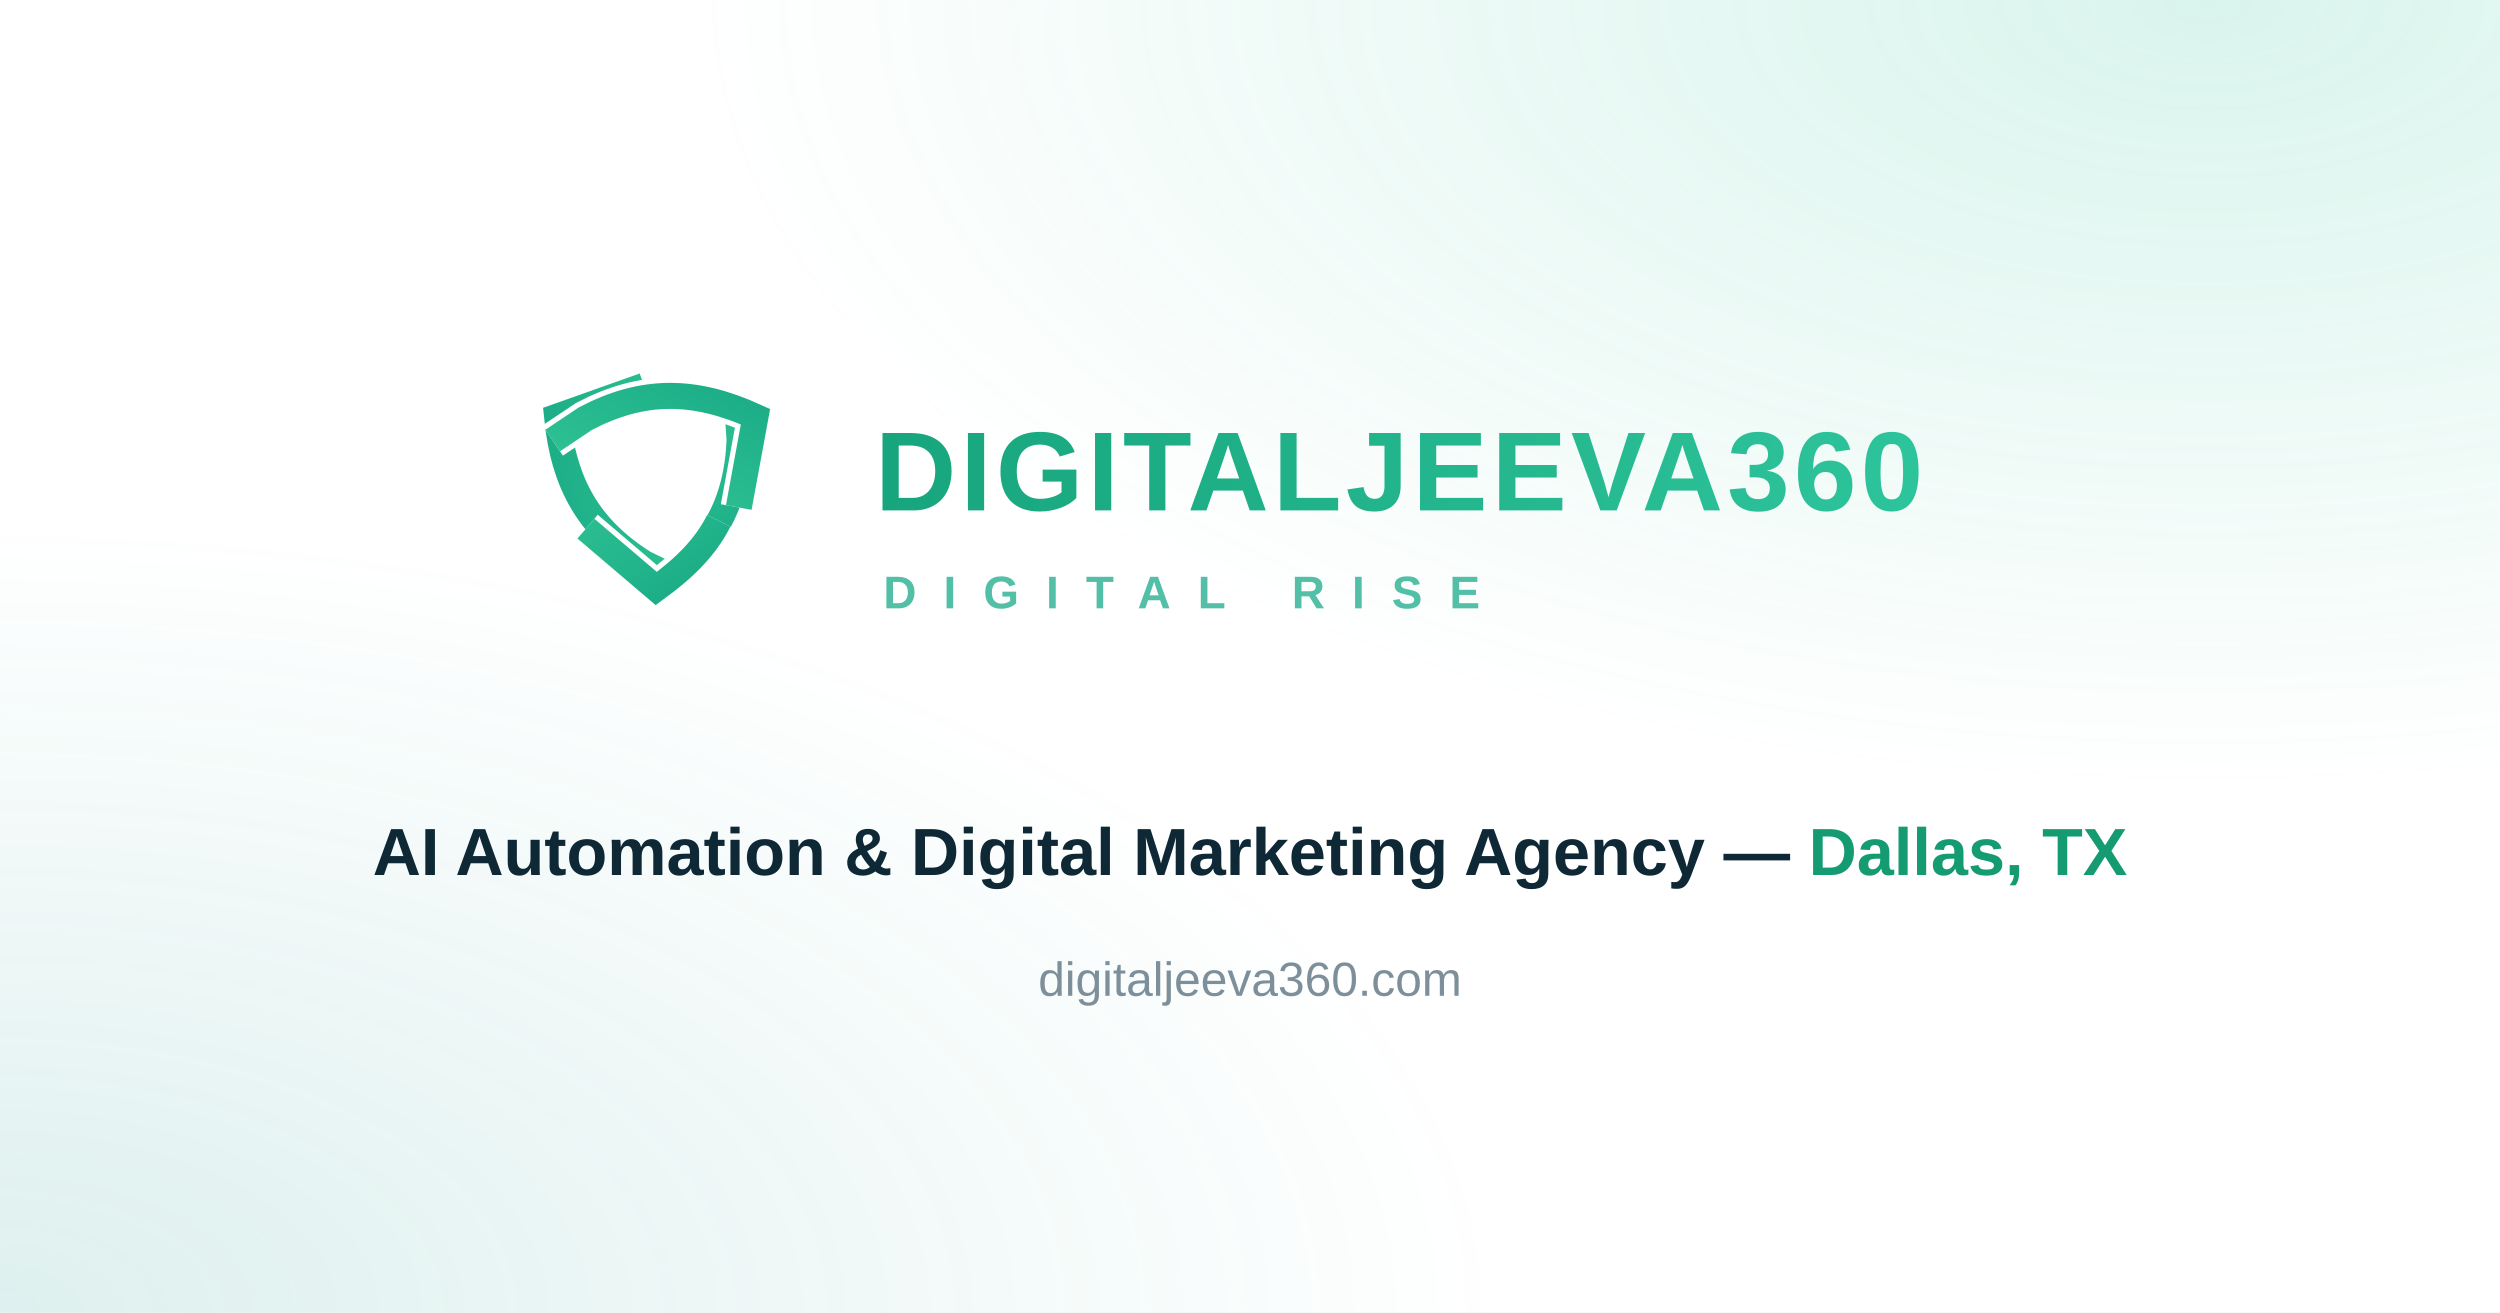
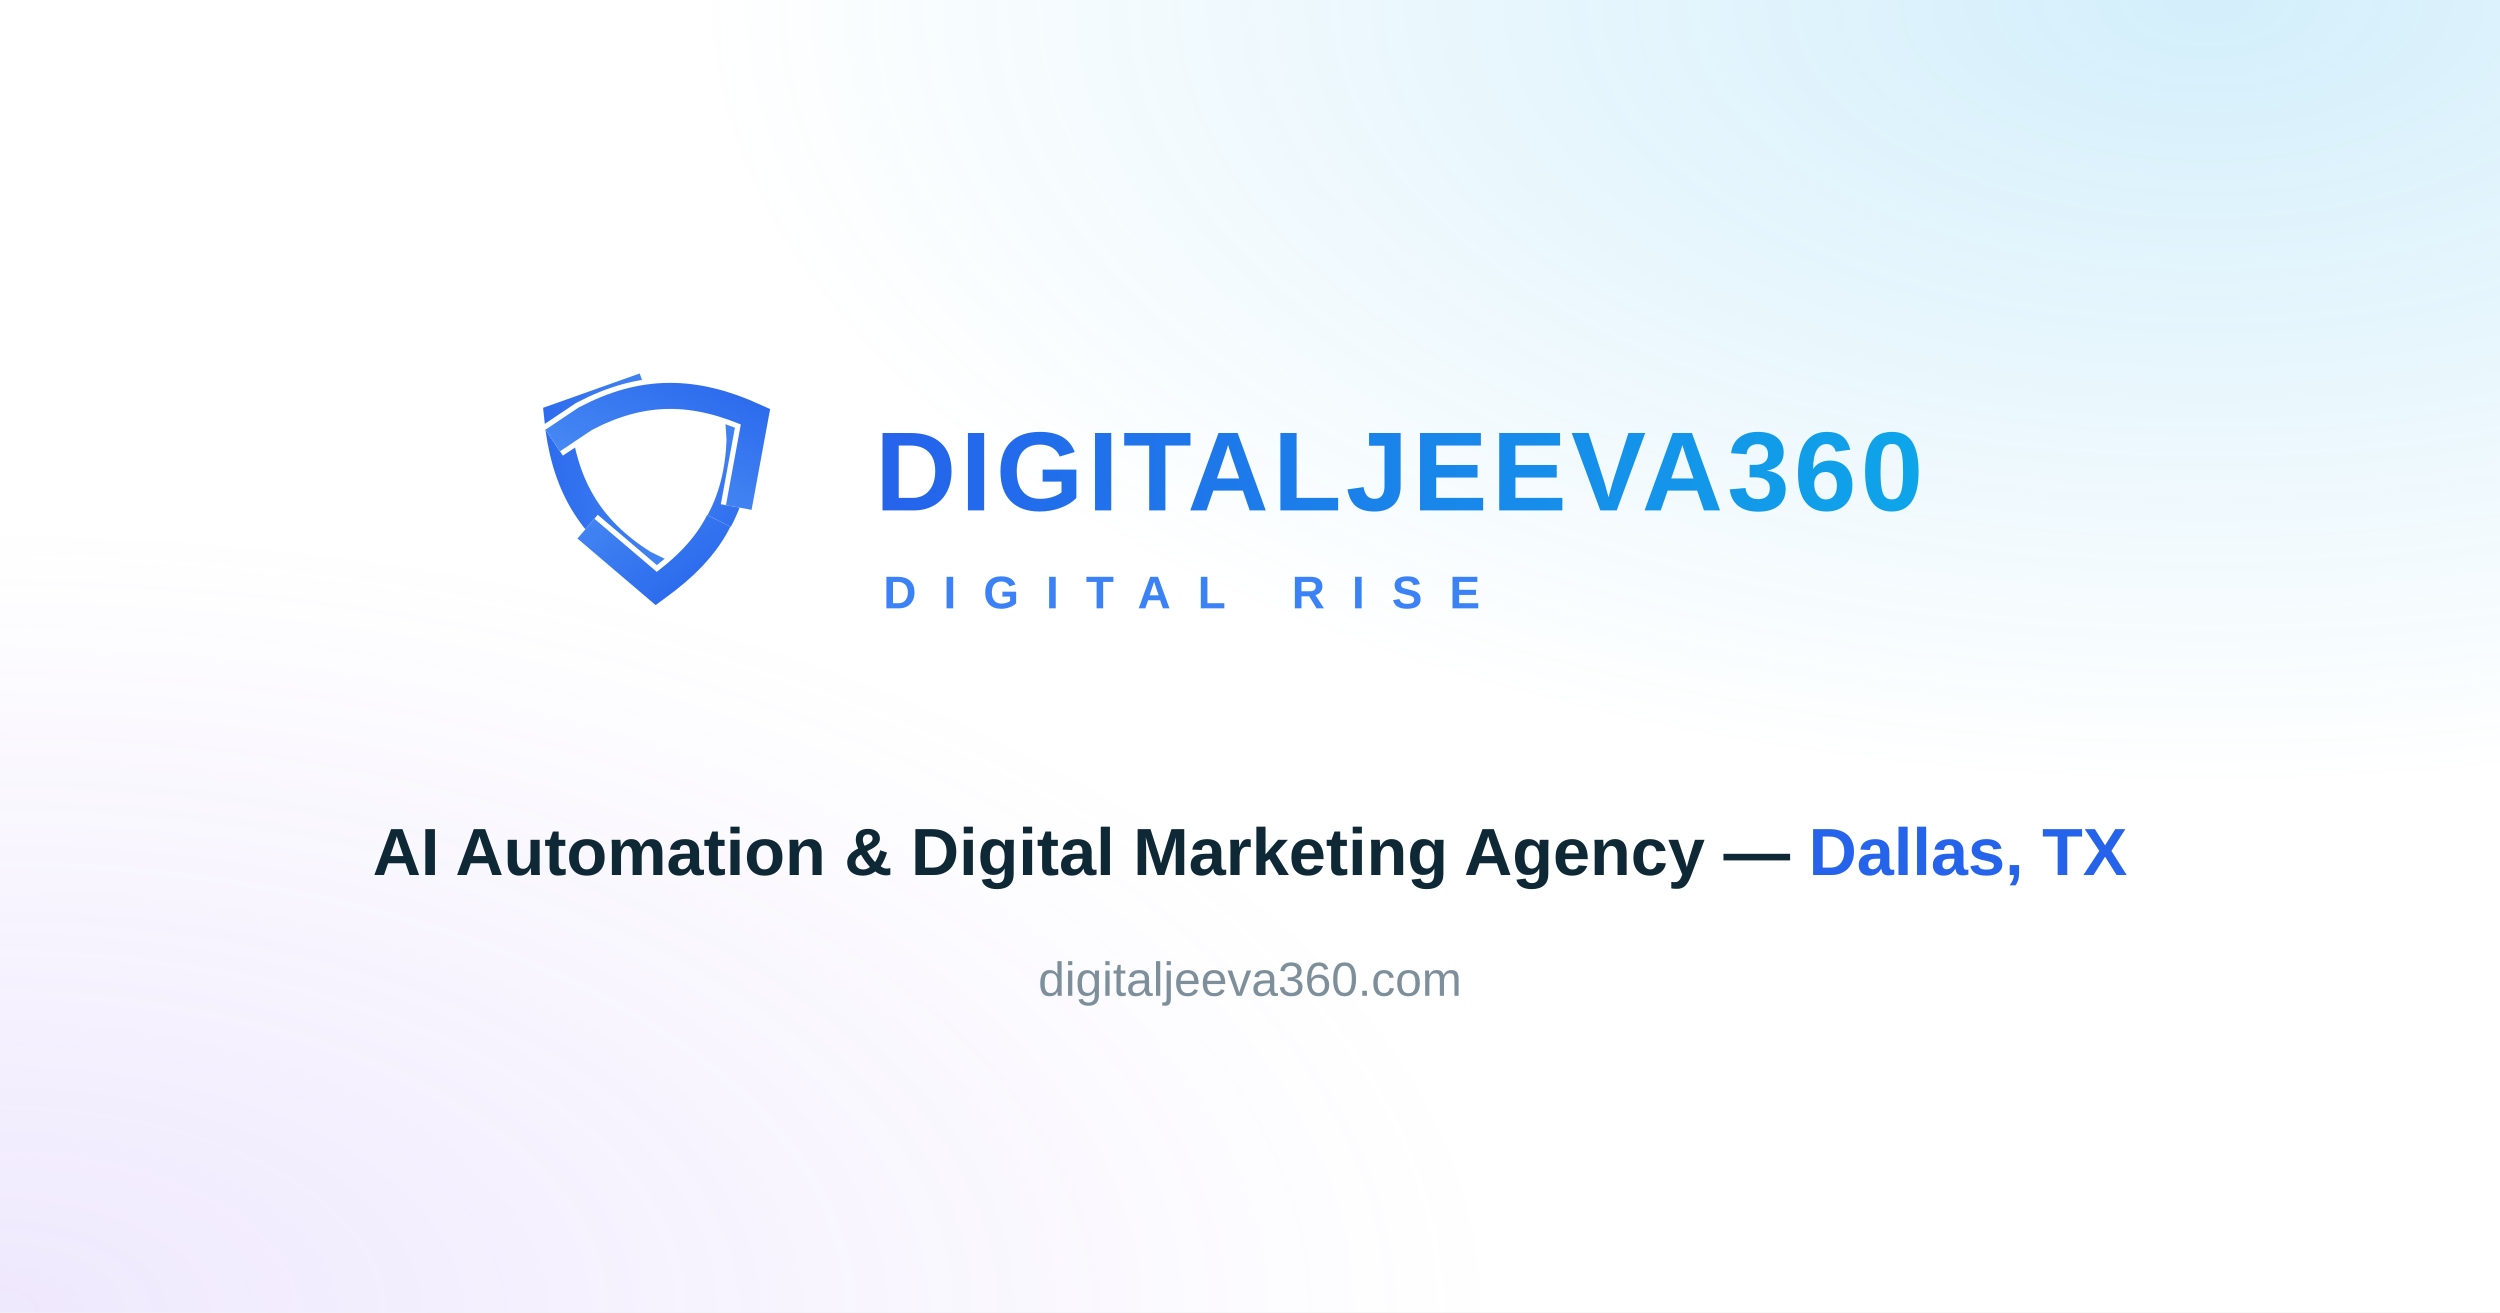
<svg xmlns="http://www.w3.org/2000/svg" width="1200" height="630" viewBox="0 0 1200 630">
  <defs>
    <linearGradient id="djword" x1="0" y1="0" x2="1" y2="0">
-       <stop offset="0" stop-color="#17a57d" />
-       <stop offset="1" stop-color="#2ec49b" />
+       <stop offset="0" stop-color="#2563eb" />
+       <stop offset="1" stop-color="#0ea5e9" />
    </linearGradient>
    <radialGradient id="glow1" cx="0.88" cy="0" r="0.6">
-       <stop offset="0" stop-color="#2ec49b" stop-opacity="0.18" />
-       <stop offset="1" stop-color="#2ec49b" stop-opacity="0" />
+       <stop offset="0" stop-color="#0ea5e9" stop-opacity="0.18" />
+       <stop offset="1" stop-color="#0ea5e9" stop-opacity="0" />
    </radialGradient>
    <radialGradient id="glow2" cx="0" cy="1" r="0.6">
-       <stop offset="0" stop-color="#0d9488" stop-opacity="0.14" />
-       <stop offset="1" stop-color="#0d9488" stop-opacity="0" />
+       <stop offset="0" stop-color="#8b5cf6" stop-opacity="0.14" />
+       <stop offset="1" stop-color="#8b5cf6" stop-opacity="0" />
    </radialGradient>
  </defs>
  <rect width="1200" height="630" fill="#ffffff" />
  <rect width="1200" height="630" fill="url(#glow1)" />
  <rect width="1200" height="630" fill="url(#glow2)" />
  <g transform="translate(240,150) scale(1.25)">
    <defs>
      <linearGradient id="djknot" x1="30" y1="14" x2="94" y2="106" gradientUnits="userSpaceOnUse">
-         <stop offset="0" stop-color="#3fd39d" />
-         <stop offset="1" stop-color="#17a884" />
+         <stop offset="0" stop-color="#60a5fa" />
+         <stop offset="1" stop-color="#2563eb" />
      </linearGradient>
    </defs>
    <g fill="none" stroke-linejoin="miter" stroke-linecap="butt">
      <path d="M33 83 L60 106 C81 91 91 74 92 49 L91 34" stroke="url(#djknot)" stroke-width="10" />
      <path d="M33 83 L60 106 C81 91 91 74 92 49 L91 34" transform="rotate(120 60 62)" stroke="#ffffff" stroke-width="14" />
      <path d="M33 83 L60 106 C81 91 91 74 92 49 L91 34" transform="rotate(120 60 62)" stroke="url(#djknot)" stroke-width="10" />
      <path d="M33 83 L60 106 C81 91 91 74 92 49 L91 34" transform="rotate(240 60 62)" stroke="#ffffff" stroke-width="14" />
      <path d="M33 83 L60 106 C81 91 91 74 92 49 L91 34" transform="rotate(240 60 62)" stroke="url(#djknot)" stroke-width="10" />
      <path d="M33 83 L60 106 C71 98 79 90 84 80" stroke="#ffffff" stroke-width="14" />
      <path d="M33 83 L60 106 C71 98 79 90 84 80" stroke="url(#djknot)" stroke-width="10" />
    </g>
  </g>
  <text x="420" y="245" font-family="Sora, Montserrat, 'Segoe UI', Arial, sans-serif" font-size="54" font-weight="800" letter-spacing="2" fill="url(#djword)">DIGITALJEEVA360</text>
-   <text x="424" y="292" font-family="Sora, Montserrat, 'Segoe UI', Arial, sans-serif" font-size="22" font-weight="600" letter-spacing="13" fill="#52bfa6">DIGITAL RISE</text>
-   <text x="600" y="420" text-anchor="middle" font-family="Arial, sans-serif" font-size="32" font-weight="700" fill="#0e2836">AI Automation &amp; Digital Marketing Agency — <tspan fill="#149b71">Dallas, TX</tspan>
+   <text x="424" y="292" font-family="Sora, Montserrat, 'Segoe UI', Arial, sans-serif" font-size="22" font-weight="600" letter-spacing="13" fill="#3b82f6">DIGITAL RISE</text>
+   <text x="600" y="420" text-anchor="middle" font-family="Arial, sans-serif" font-size="32" font-weight="700" fill="#0e2836">AI Automation &amp; Digital Marketing Agency — <tspan fill="#2563eb">Dallas, TX</tspan>
  </text>
  <text x="600" y="478" text-anchor="middle" font-family="Arial, sans-serif" font-size="23" fill="#7d8f9a">digitaljeeva360.com</text>
</svg>
